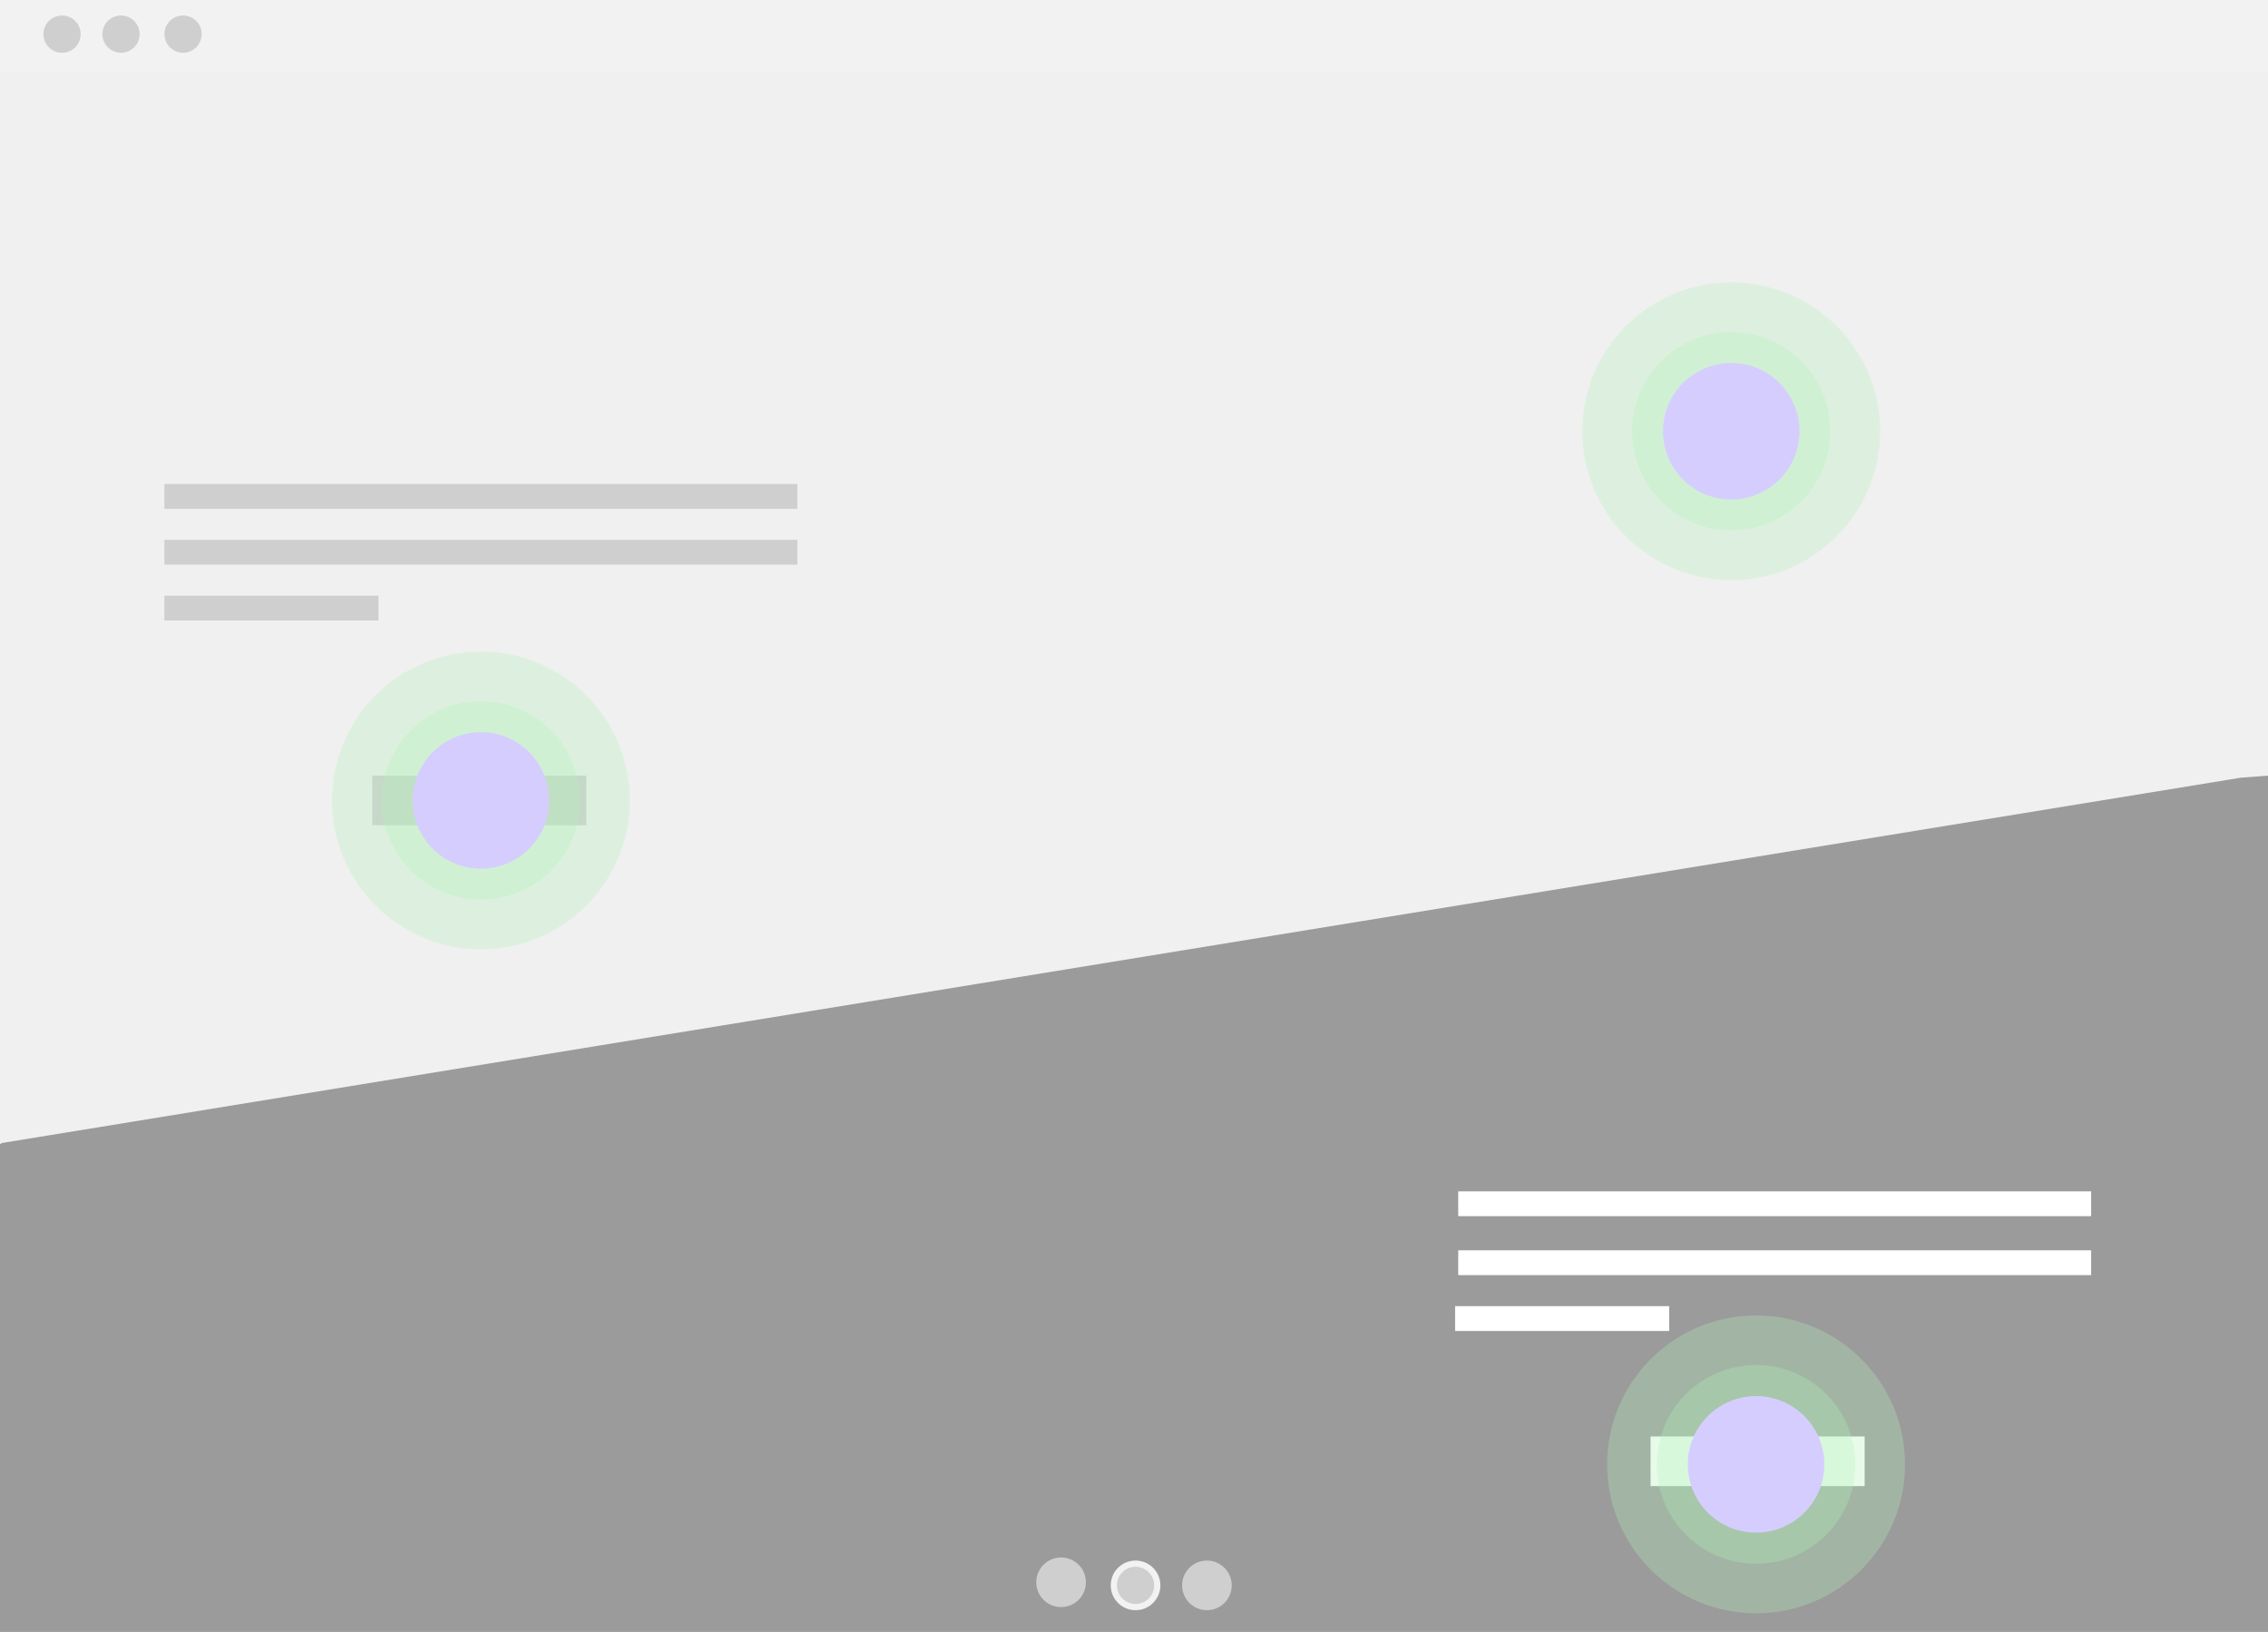
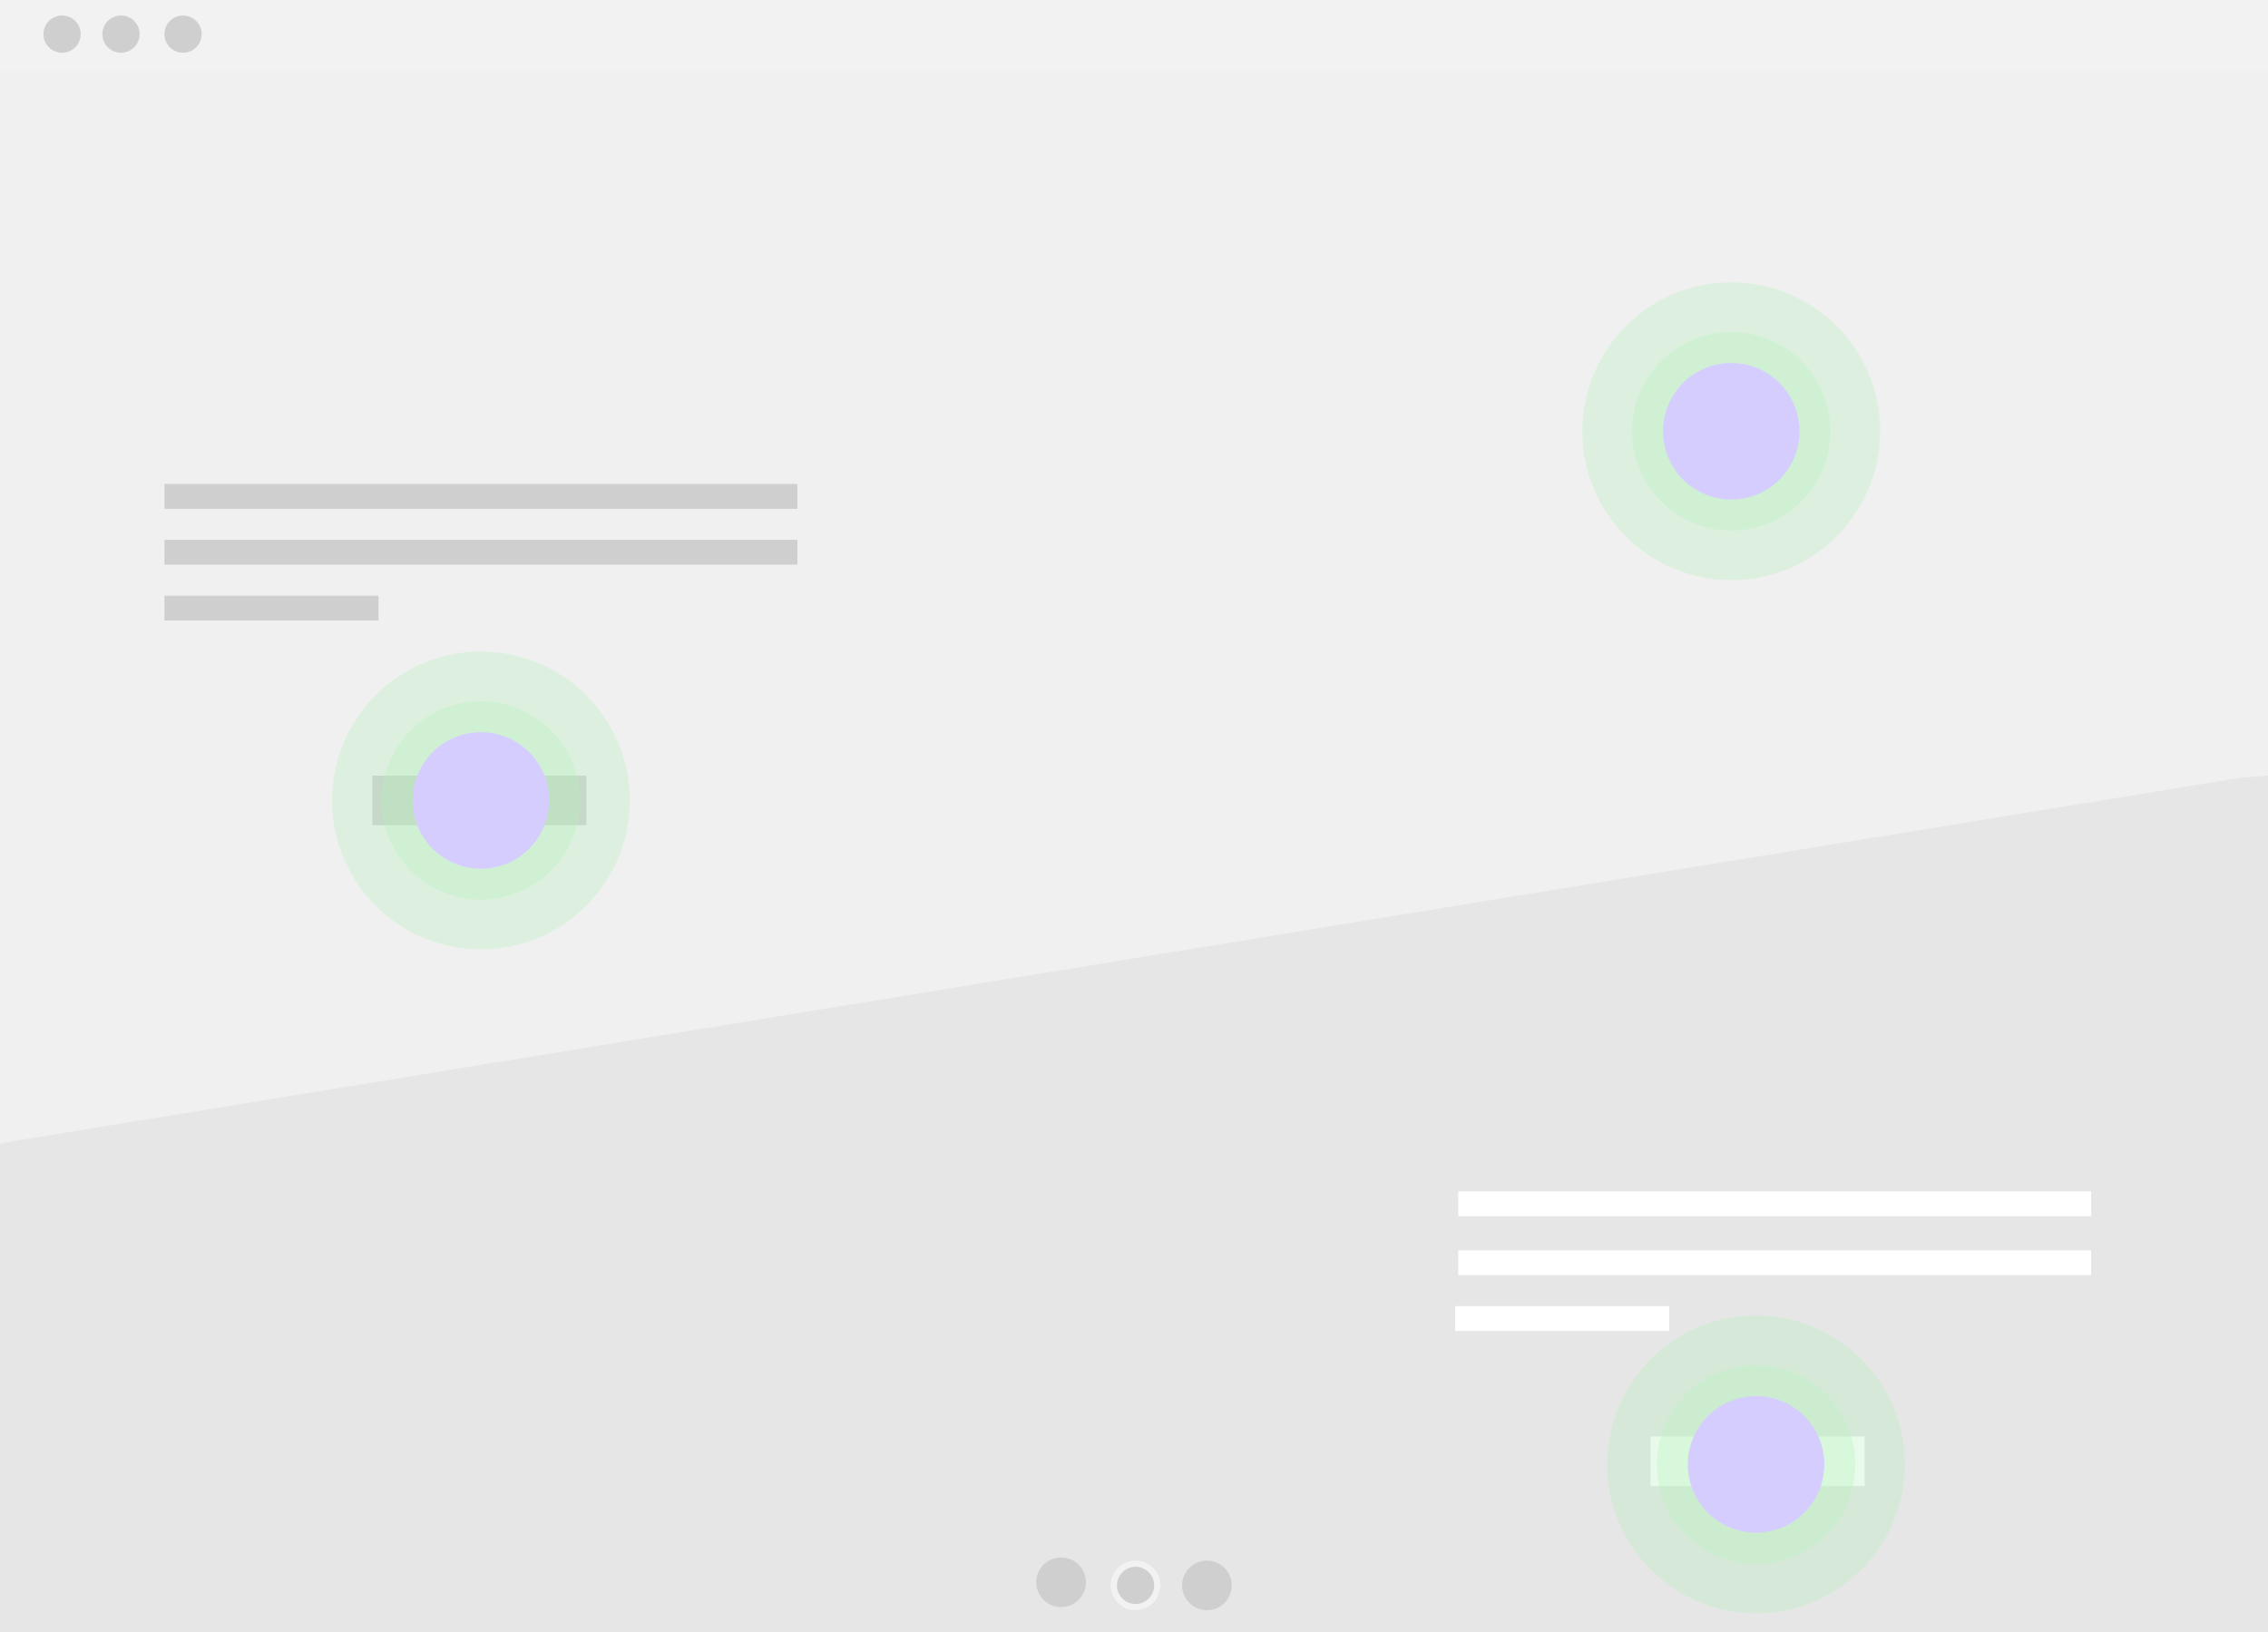
<svg xmlns="http://www.w3.org/2000/svg" width="731px" height="526px" viewBox="0 0 731 526" version="1.1">
  <g id="06-Create-Profile" stroke="none" stroke-width="1" fill="none" fill-rule="evenodd">
-     <g id="Artboard" transform="translate(-1707, -1089)" fill-rule="nonzero">
-       <g id="evaluate" transform="translate(1707, 1089)">
+     <g id="Cover2.svg" transform="translate(-230, -1126)" fill-rule="nonzero">
+       <g id="evaluate2" transform="translate(230, 1126)">
        <rect id="Rectangle" fill="#F2F2F2" x="0" y="0" width="731" height="23" />
        <circle id="Oval" fill="#CFCFCF" cx="20" cy="11" r="6" />
        <circle id="Oval" fill="#CFCFCF" cx="39" cy="11" r="6" />
        <circle id="Oval" fill="#CFCFCF" cx="59" cy="11" r="6" />
-         <polygon id="Path" fill="#9B9B9B" points="0.518 368.427 0 368.872 0 526 731 526 731 250 722.288 250.662" />
+         <polygon id="Path" fill="#E6E6E6" points="0.518 368.427 0 368.872 0 526 731 526 731 250 722.288 250.662" />
        <rect id="Rectangle" fill="#CFCFCF" x="53" y="156" width="204" height="8" />
        <rect id="Rectangle" fill="#CFCFCF" x="53" y="174" width="204" height="8" />
        <rect id="Rectangle" fill="#CFCFCF" x="53" y="192" width="69" height="8" />
        <rect id="Rectangle" fill="#FFFFFF" x="470" y="384" width="204" height="8" />
        <rect id="Rectangle" fill="#FFFFFF" x="470" y="403" width="204" height="8" />
        <rect id="Rectangle" fill="#FFFFFF" x="469" y="421" width="69" height="8" />
        <circle id="Oval" fill="#CFCFCF" cx="342" cy="510" r="8" />
        <circle id="Oval" fill="#F2F2F2" cx="366" cy="511" r="8" />
        <circle id="Oval" fill="#CFCFCF" cx="389" cy="511" r="8" />
        <circle id="Oval" fill="#CFCFCF" cx="366" cy="511" r="6" />
        <rect id="Rectangle" fill="#CFCFCF" x="120" y="250" width="69" height="16" />
        <rect id="Rectangle" fill="#FFFFFF" x="532" y="463" width="69" height="16" />
        <circle id="Oval" fill="#B1F3B8" opacity="0.3" cx="155" cy="258" r="48" />
        <circle id="Oval" fill="#B1F3B8" opacity="0.3" cx="155" cy="258" r="32" />
        <circle id="Oval" fill="#D6CDFF" cx="155" cy="258" r="22" />
        <circle id="Oval" fill="#B1F3B8" opacity="0.3" cx="558" cy="139" r="48" />
        <circle id="Oval" fill="#B1F3B8" opacity="0.3" cx="558" cy="139" r="32" />
        <circle id="Oval" fill="#D6CDFF" cx="558" cy="139" r="22" />
        <circle id="Oval" fill="#B1F3B8" opacity="0.3" cx="566" cy="472" r="48" />
        <circle id="Oval" fill="#B1F3B8" opacity="0.3" cx="566" cy="472" r="32" />
        <circle id="Oval" fill="#D6CDFF" cx="566" cy="472" r="22" />
      </g>
    </g>
  </g>
</svg>
